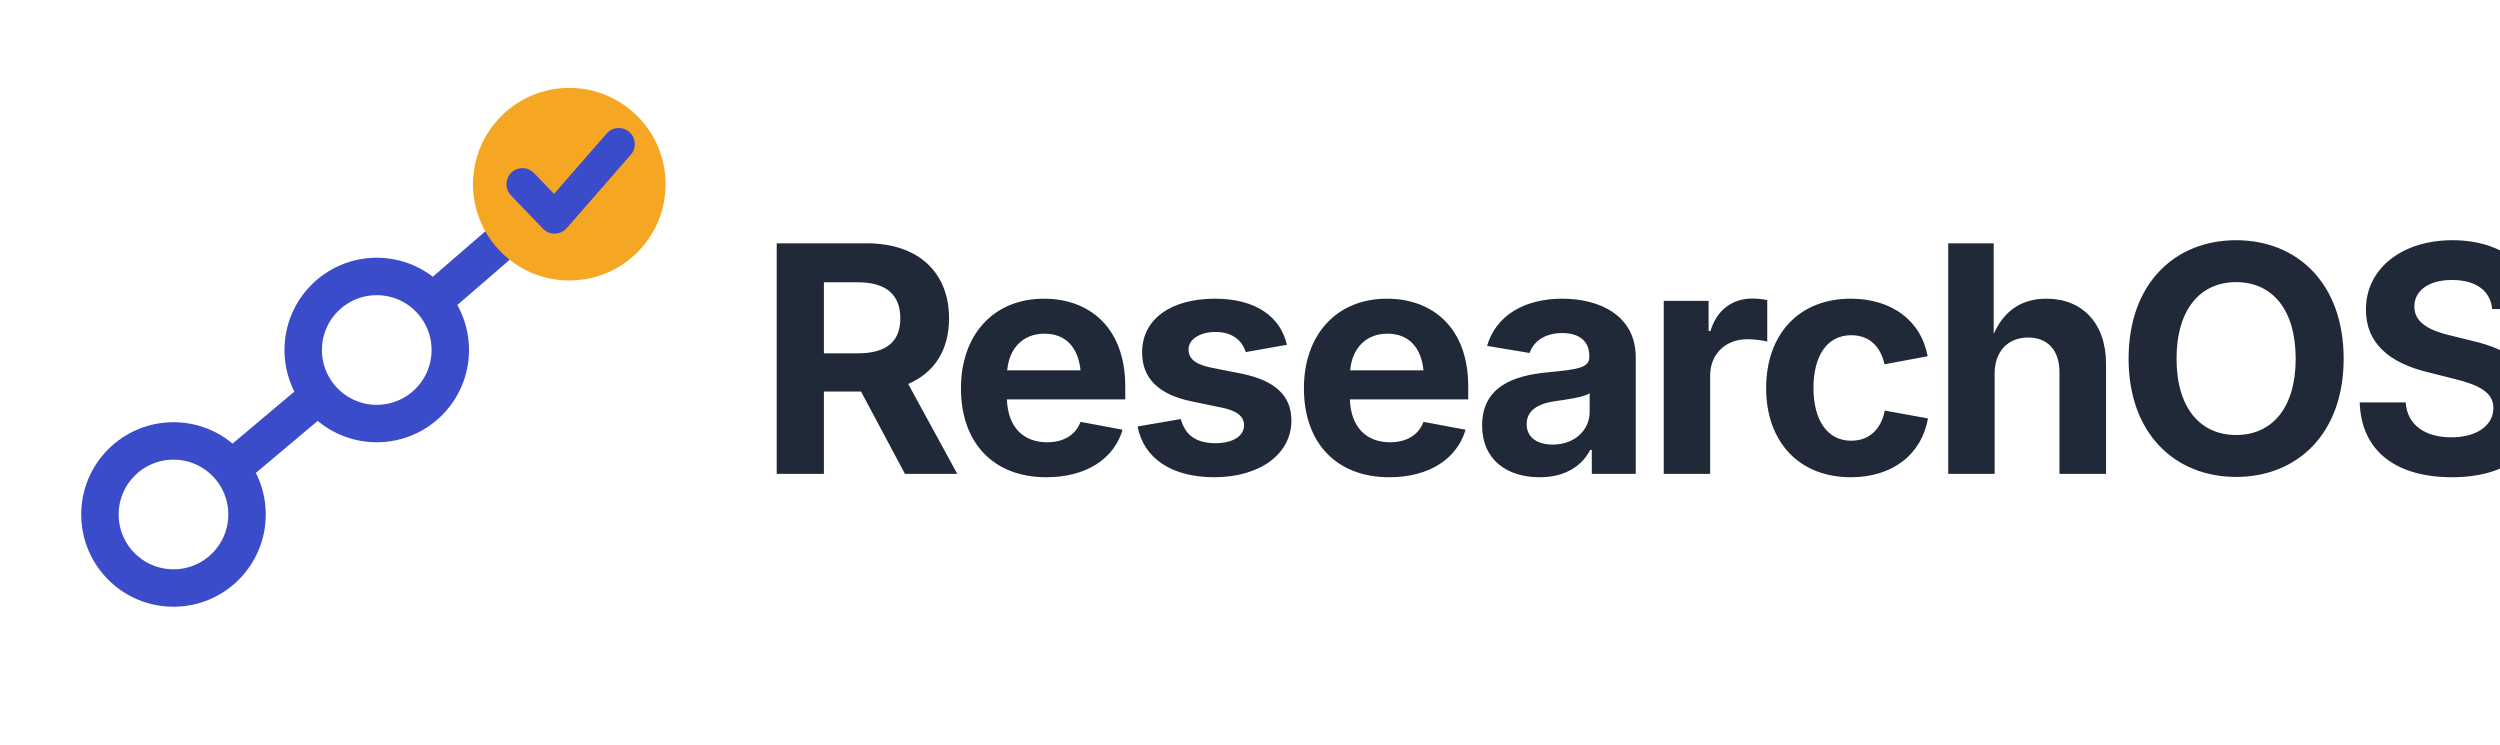
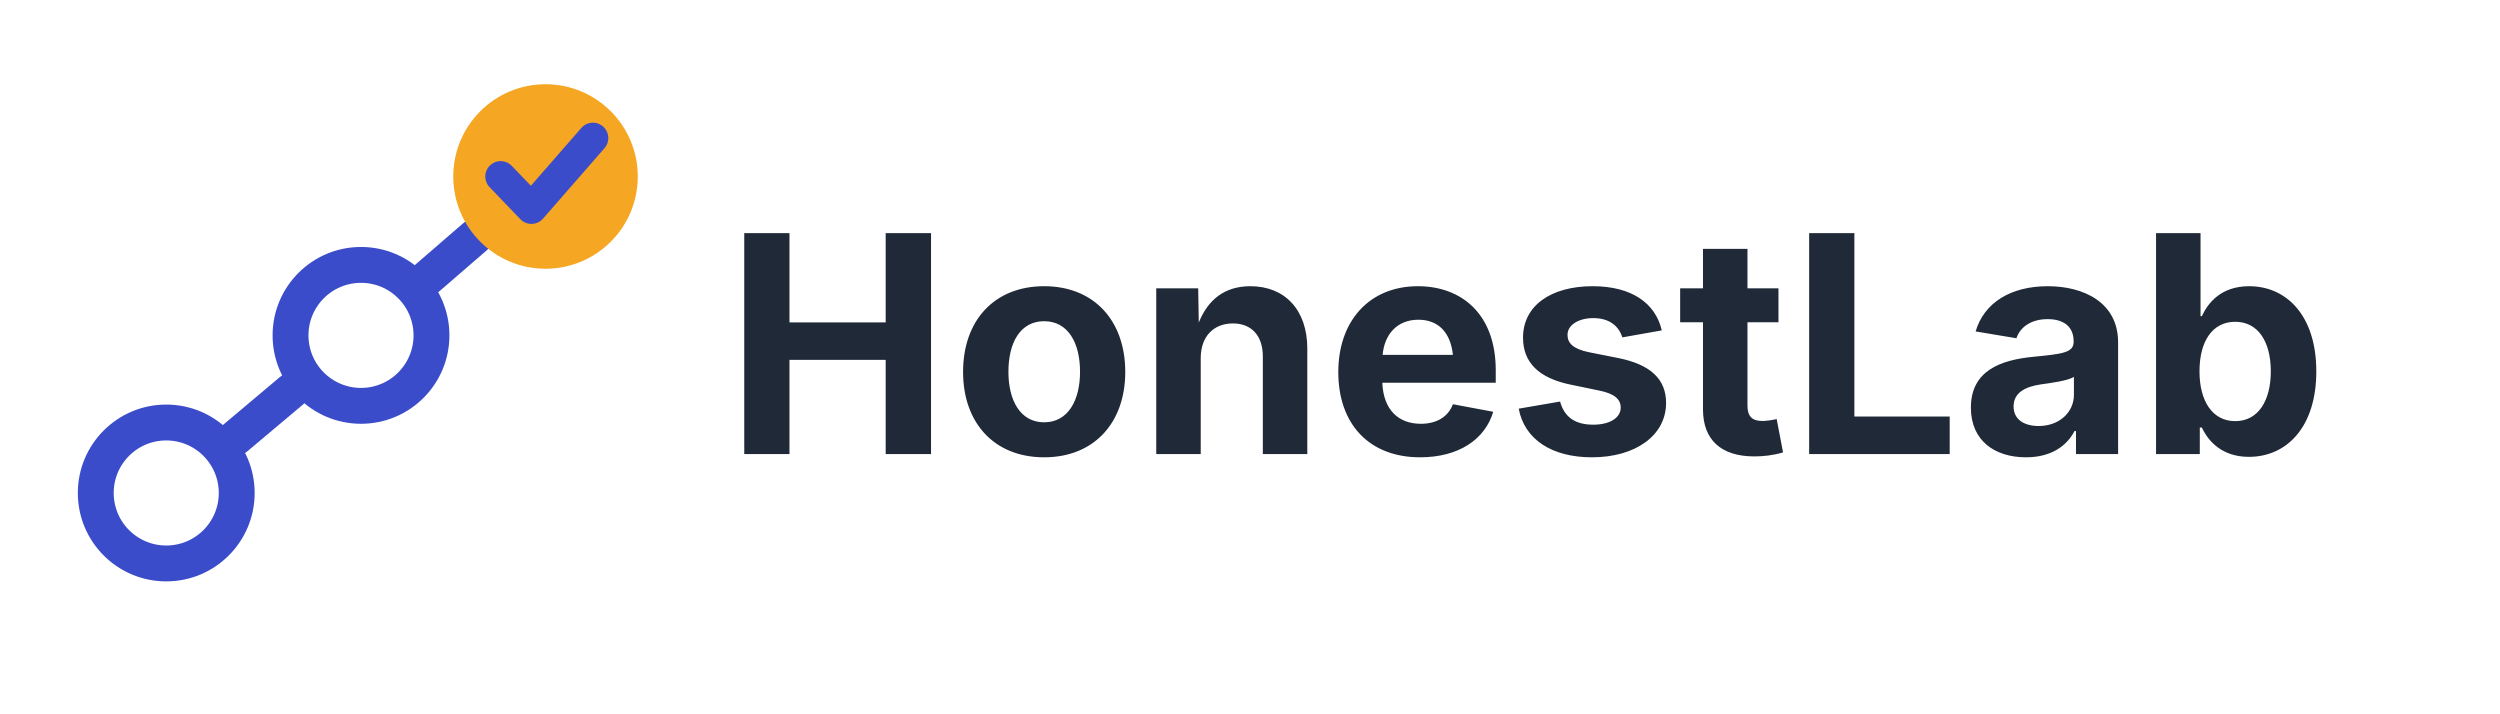
- <svg xmlns="http://www.w3.org/2000/svg" viewBox="0 0 1720 512" role="img" aria-labelledby="title desc">
+ <svg xmlns="http://www.w3.org/2000/svg" viewBox="0 0 1795 512" role="img" aria-labelledby="title desc">
  <g transform="translate(20 20) scale(.92)">
    <g fill="none" stroke="#3B4CCA" stroke-width="28" stroke-linecap="round" stroke-linejoin="round">
      <path d="M162 320 206 283M312 195l37-32" />
      <circle cx="108" cy="363" r="55" />
      <circle cx="260" cy="240" r="55" />
    </g>
    <circle cx="404" cy="116" r="72" fill="#F5A623" />
    <path d="m369 116 24 25 48-55" fill="none" stroke="#3B4CCA" stroke-width="24" stroke-linecap="round" stroke-linejoin="round" />
  </g>
-   <text x="520" y="326" fill="#1F2937" font-family="-apple-system, 'Segoe UI', sans-serif" font-size="218" font-weight="700" letter-spacing="-8">ResearchOS</text>
+   <text x="520" y="326" fill="#1F2937" font-family="-apple-system, 'Segoe UI', sans-serif" font-size="218" font-weight="700" textLength="1215" lengthAdjust="spacingAndGlyphs">HonestLab</text>
</svg>
